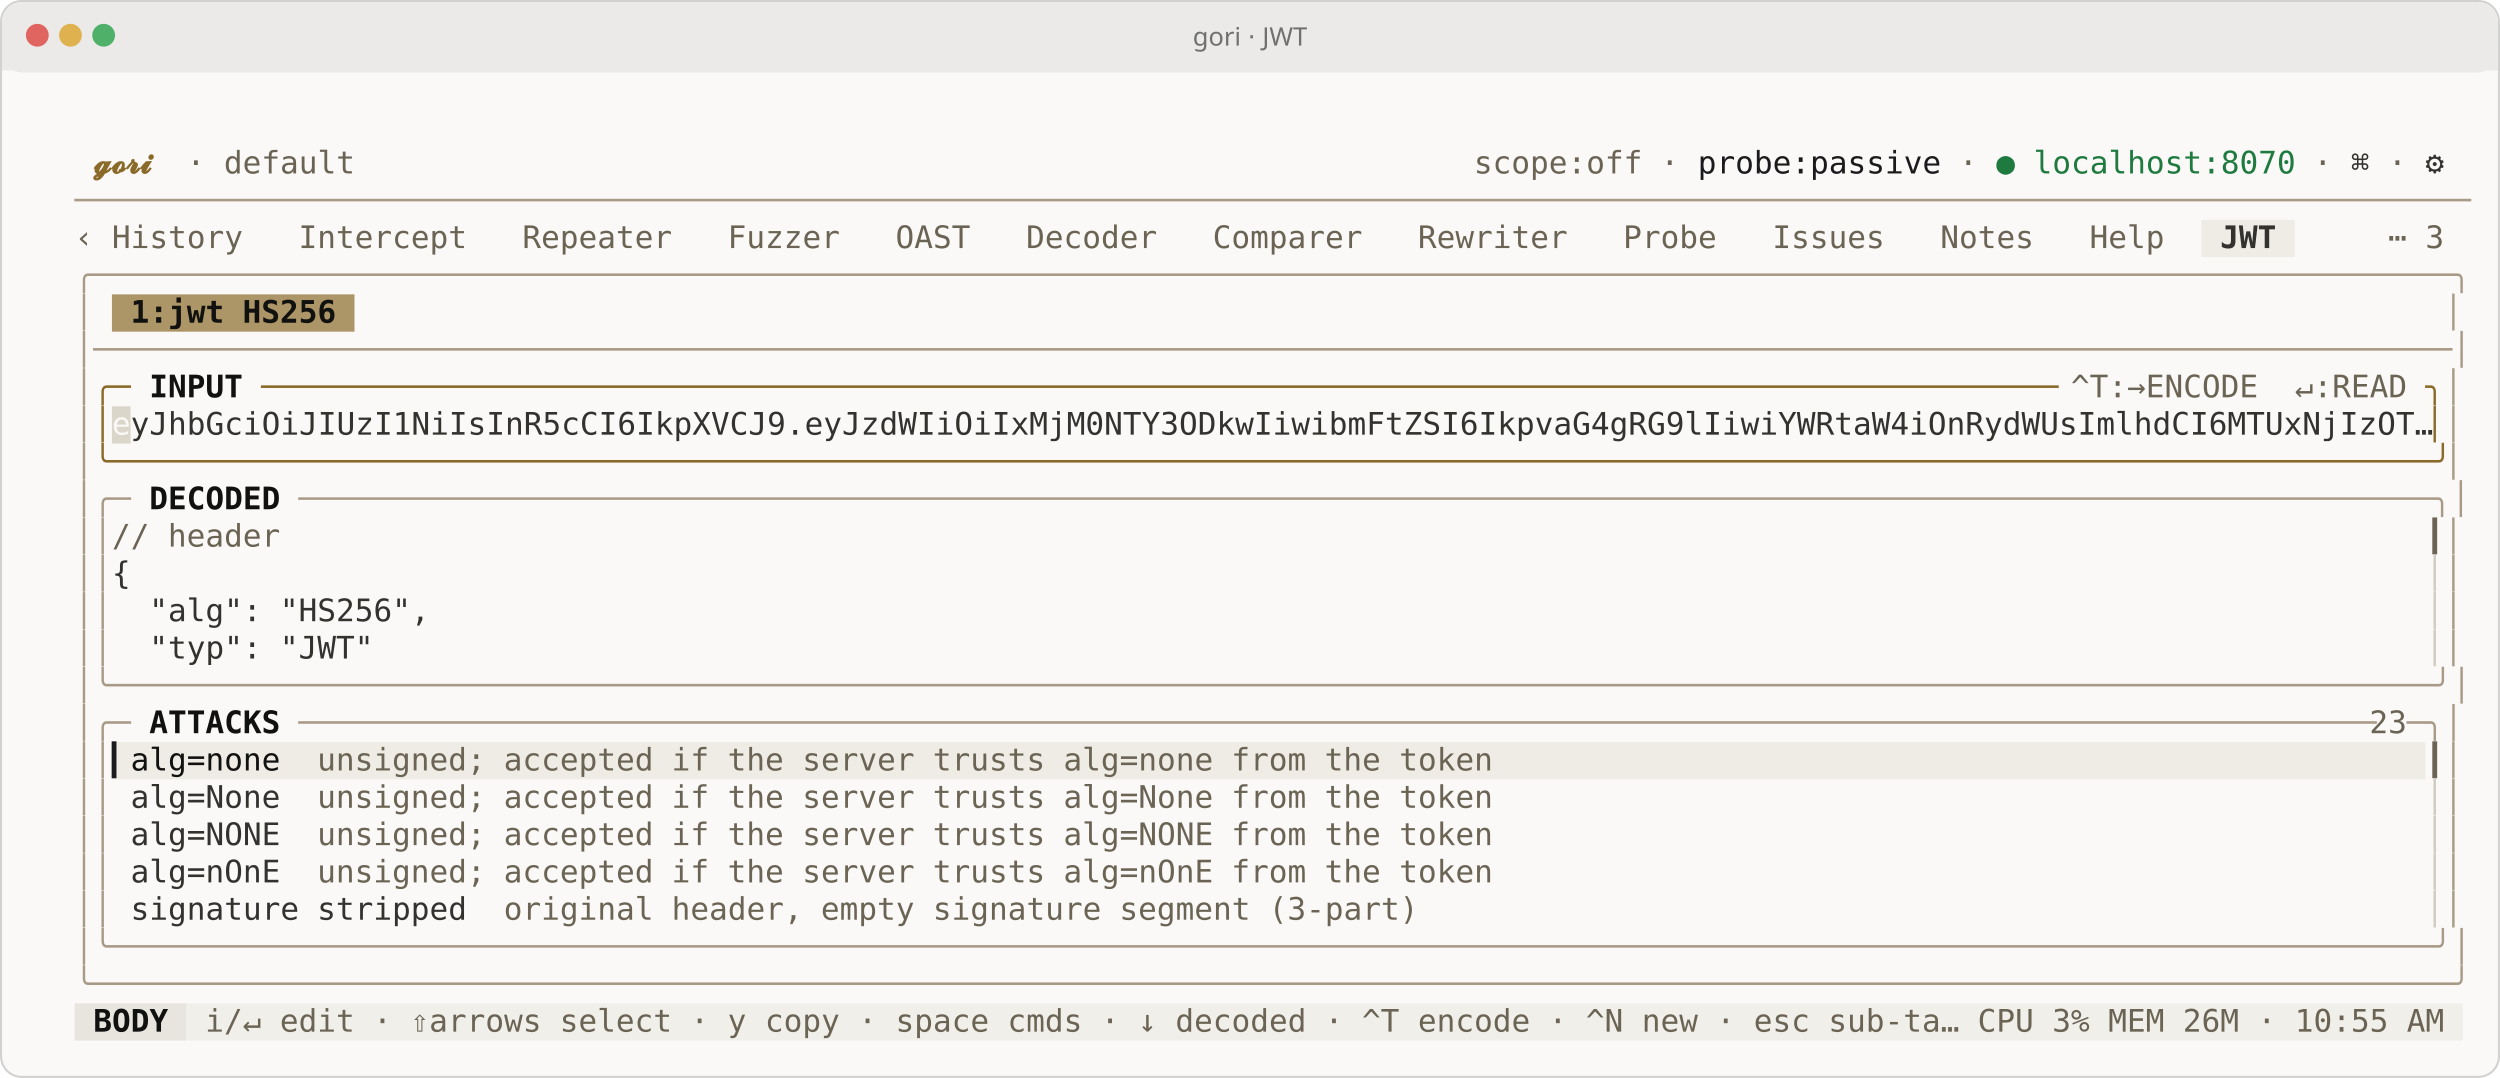
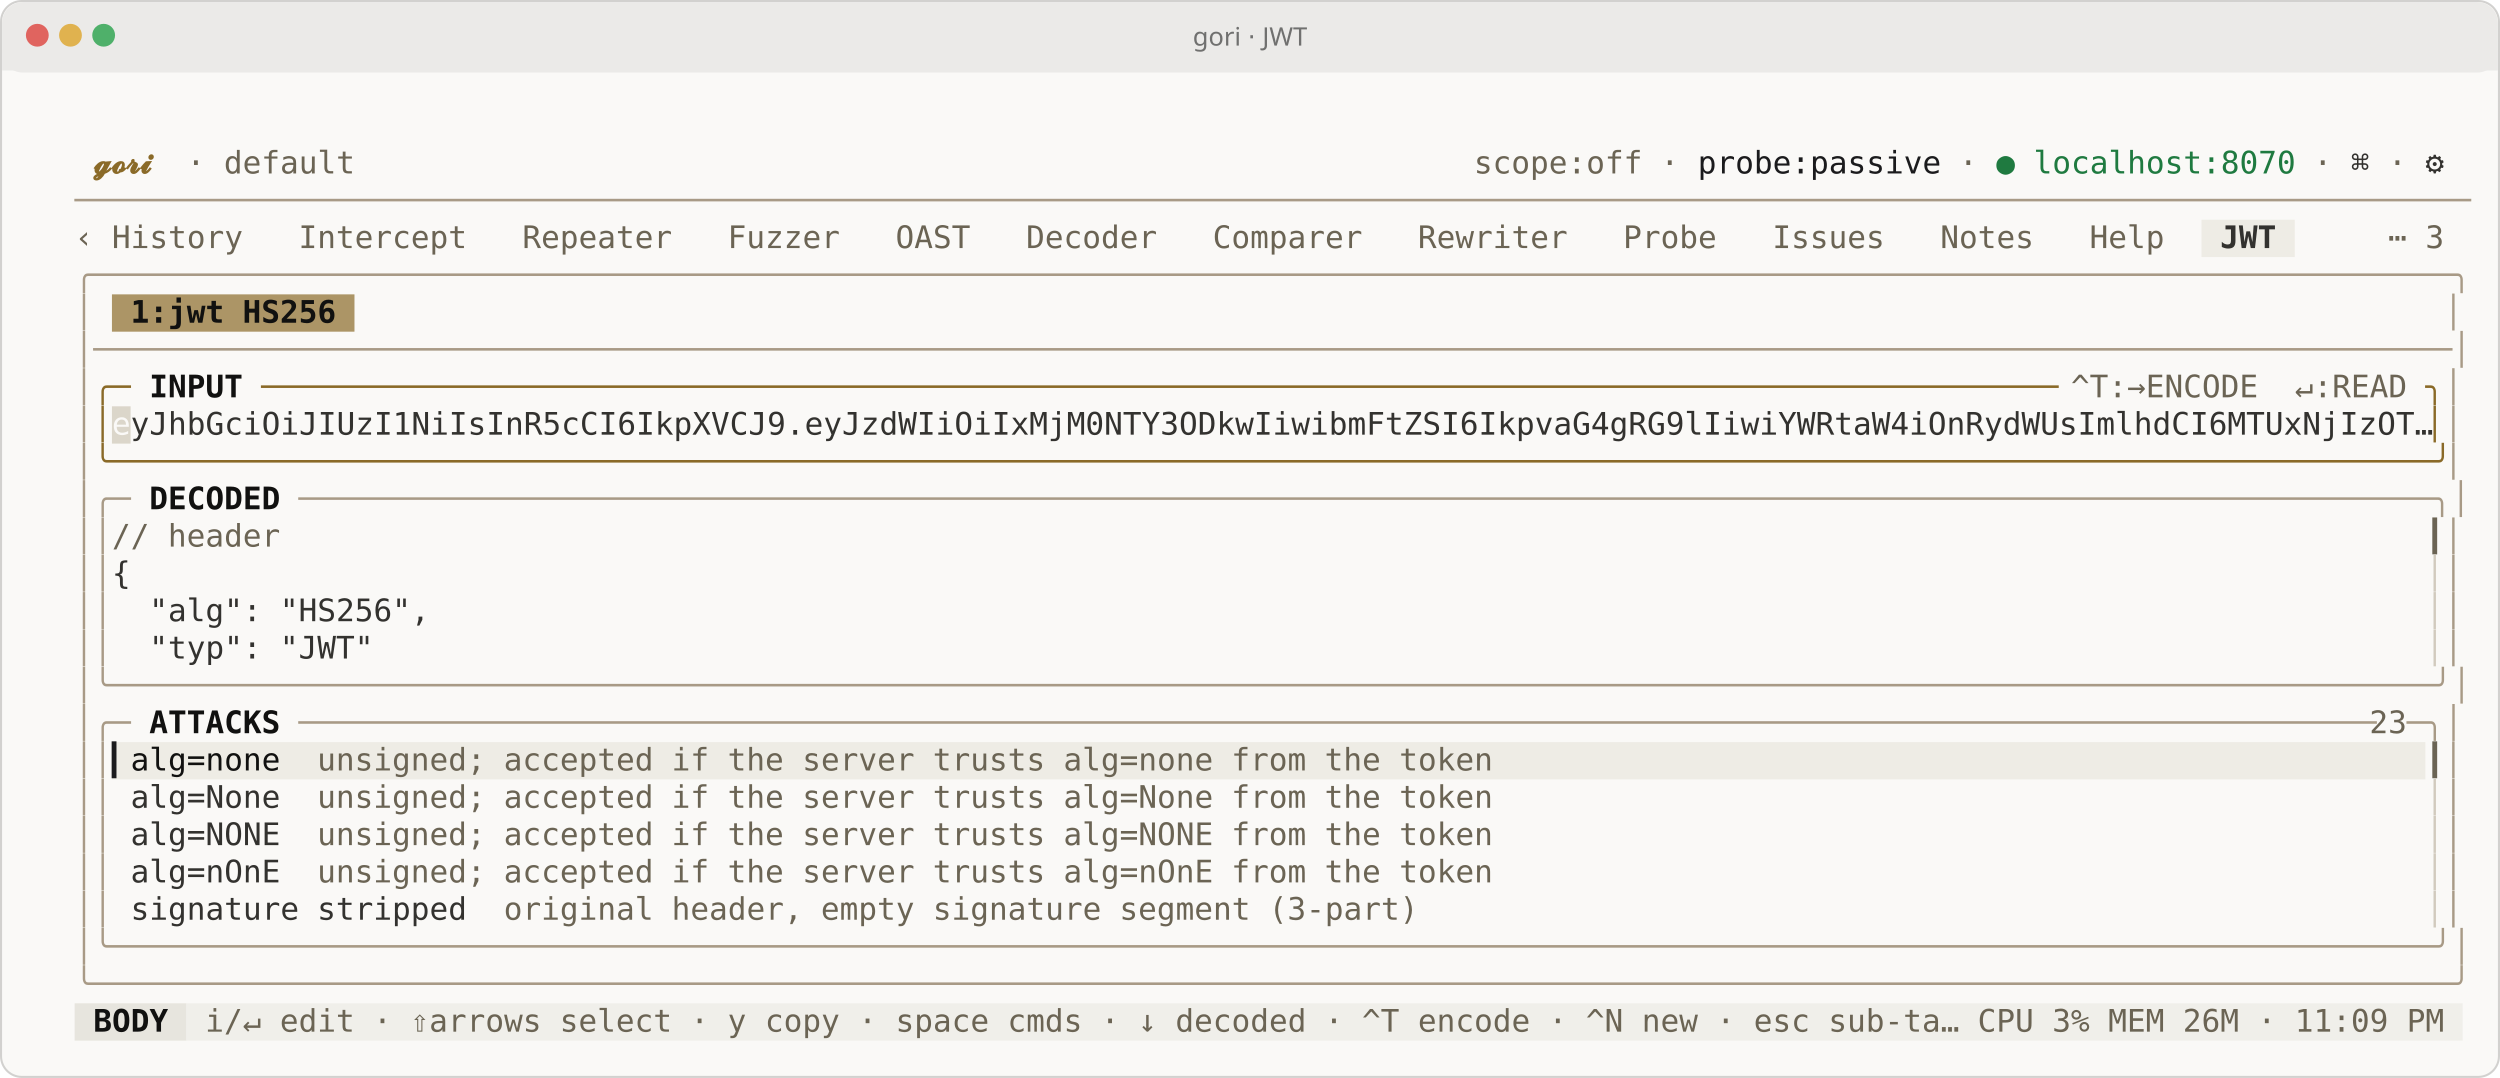
<svg xmlns="http://www.w3.org/2000/svg" width="1206" height="520" viewBox="0 0 1206.0 520.0" font-family="ui-monospace,'SF Mono','JetBrains Mono',Menlo,Consolas,monospace" font-size="15.0px" role="img" aria-label="gori · JWT">
  <rect x="0.5" y="0.5" width="1205.0" height="519.0" rx="10" ry="10" fill="#faf9f7" stroke="#d2d1cf" stroke-width="1" />
  <rect x="1" y="1" width="1204.0" height="34.0" rx="10" ry="10" fill="#ebeae8" />
  <rect x="1" y="24.0" width="1204.0" height="10" fill="#ebeae8" />
  <circle cx="18.0" cy="17.0" r="5.5" fill="#e0645f" />
  <circle cx="34.0" cy="17.0" r="5.5" fill="#e0b24f" />
  <circle cx="50.0" cy="17.0" r="5.5" fill="#4fb06a" />
  <text x="603.0" y="22.0" text-anchor="middle" fill="#70706f" font-family="'Apple Symbols','Segoe UI Symbol','Cambria Math','STIX Two Math','Noto Sans Math','DejaVu Sans',ui-monospace,'SF Mono','JetBrains Mono',Menlo,Consolas,monospace" font-size="12.3px">gori · JWT</text>
  <rect x="1062.00" y="106.00" width="45.00" height="18.00" fill="#eeece5" />
  <rect x="54.00" y="142.00" width="117.00" height="18.00" fill="#ac9566" />
  <rect x="54.00" y="196.00" width="9.00" height="18.00" fill="#dbd6ca" />
  <rect x="54.00" y="358.00" width="1116.00" height="18.00" fill="#eeece5" />
  <rect x="36.00" y="484.00" width="54.00" height="18.00" fill="#e7e5de" />
  <rect x="90.00" y="484.00" width="1098.00" height="18.00" fill="#f0efea" />
  <text x="45.00" y="83.68" textLength="36.00" lengthAdjust="spacingAndGlyphs" fill="#8a6a28" font-weight="700" xml:space="preserve">𝓰𝓸𝓻𝓲</text>
  <text x="90.00" y="83.68" textLength="9.00" lengthAdjust="spacingAndGlyphs" fill="#6b6454" xml:space="preserve">·</text>
  <text x="108.00" y="83.68" textLength="63.00" lengthAdjust="spacingAndGlyphs" fill="#6b6454" xml:space="preserve">default</text>
  <text x="711.00" y="83.68" textLength="81.00" lengthAdjust="spacingAndGlyphs" fill="#6b6454" xml:space="preserve">scope:off</text>
  <text x="801.00" y="83.68" textLength="9.00" lengthAdjust="spacingAndGlyphs" fill="#6b6454" xml:space="preserve">·</text>
  <text x="819.00" y="83.68" textLength="117.00" lengthAdjust="spacingAndGlyphs" fill="#1b1b1d" xml:space="preserve">probe:passive</text>
  <text x="945.00" y="83.68" textLength="9.00" lengthAdjust="spacingAndGlyphs" fill="#6b6454" xml:space="preserve">·</text>
  <text x="963.00" y="83.68" textLength="9.00" lengthAdjust="spacingAndGlyphs" fill="#1f7a40" xml:space="preserve">●</text>
  <text x="981.00" y="83.68" textLength="126.00" lengthAdjust="spacingAndGlyphs" fill="#1f7a40" xml:space="preserve">localhost:8070</text>
  <text x="1116.00" y="83.68" textLength="9.00" lengthAdjust="spacingAndGlyphs" fill="#6b6454" xml:space="preserve">·</text>
  <text x="1134.00" y="83.68" textLength="9.00" lengthAdjust="spacingAndGlyphs" fill="#33322f" xml:space="preserve">⌘</text>
  <text x="1152.00" y="83.68" textLength="9.00" lengthAdjust="spacingAndGlyphs" fill="#6b6454" xml:space="preserve">·</text>
  <text x="1170.00" y="83.68" textLength="9.00" lengthAdjust="spacingAndGlyphs" fill="#33322f" xml:space="preserve">⚙</text>
  <text x="36.00" y="101.68" textLength="1152.00" lengthAdjust="spacingAndGlyphs" fill="#a89a86" xml:space="preserve">────────────────────────────────────────────────────────────────────────────────────────────────────────────────────────────────</text>
  <text x="36.00" y="119.68" textLength="9.00" lengthAdjust="spacingAndGlyphs" fill="#6b6454" xml:space="preserve">‹</text>
  <text x="54.00" y="119.68" textLength="63.00" lengthAdjust="spacingAndGlyphs" fill="#6b6454" xml:space="preserve">History</text>
  <text x="144.00" y="119.68" textLength="81.00" lengthAdjust="spacingAndGlyphs" fill="#6b6454" xml:space="preserve">Intercept</text>
  <text x="252.00" y="119.68" textLength="72.00" lengthAdjust="spacingAndGlyphs" fill="#6b6454" xml:space="preserve">Repeater</text>
  <text x="351.00" y="119.68" textLength="54.00" lengthAdjust="spacingAndGlyphs" fill="#6b6454" xml:space="preserve">Fuzzer</text>
  <text x="432.00" y="119.68" textLength="36.00" lengthAdjust="spacingAndGlyphs" fill="#6b6454" xml:space="preserve">OAST</text>
  <text x="495.00" y="119.68" textLength="63.00" lengthAdjust="spacingAndGlyphs" fill="#6b6454" xml:space="preserve">Decoder</text>
  <text x="585.00" y="119.68" textLength="72.00" lengthAdjust="spacingAndGlyphs" fill="#6b6454" xml:space="preserve">Comparer</text>
  <text x="684.00" y="119.68" textLength="72.00" lengthAdjust="spacingAndGlyphs" fill="#6b6454" xml:space="preserve">Rewriter</text>
  <text x="783.00" y="119.68" textLength="45.00" lengthAdjust="spacingAndGlyphs" fill="#6b6454" xml:space="preserve">Probe</text>
  <text x="855.00" y="119.68" textLength="54.00" lengthAdjust="spacingAndGlyphs" fill="#6b6454" xml:space="preserve">Issues</text>
  <text x="936.00" y="119.68" textLength="45.00" lengthAdjust="spacingAndGlyphs" fill="#6b6454" xml:space="preserve">Notes</text>
  <text x="1008.00" y="119.68" textLength="36.00" lengthAdjust="spacingAndGlyphs" fill="#6b6454" xml:space="preserve">Help</text>
  <text x="1071.00" y="119.68" textLength="27.00" lengthAdjust="spacingAndGlyphs" fill="#33322f" font-weight="700" xml:space="preserve">JWT</text>
  <text x="1152.00" y="119.68" textLength="9.00" lengthAdjust="spacingAndGlyphs" fill="#6b6454" xml:space="preserve">⋯</text>
  <text x="1170.00" y="119.68" textLength="9.00" lengthAdjust="spacingAndGlyphs" fill="#6b6454" xml:space="preserve">3</text>
  <text x="36.00" y="137.68" textLength="1152.00" lengthAdjust="spacingAndGlyphs" fill="#a89a86" xml:space="preserve">╭──────────────────────────────────────────────────────────────────────────────────────────────────────────────────────────────╮</text>
  <text x="36.00" y="155.68" textLength="9.00" lengthAdjust="spacingAndGlyphs" fill="#a89a86" xml:space="preserve">│</text>
  <text x="63.00" y="155.68" textLength="45.00" lengthAdjust="spacingAndGlyphs" fill="#111110" font-weight="700" xml:space="preserve">1:jwt</text>
  <text x="117.00" y="155.68" textLength="45.00" lengthAdjust="spacingAndGlyphs" fill="#111110" font-weight="700" xml:space="preserve">HS256</text>
  <text x="1179.00" y="155.68" textLength="9.00" lengthAdjust="spacingAndGlyphs" fill="#a89a86" xml:space="preserve">│</text>
  <text x="36.00" y="173.68" textLength="1152.00" lengthAdjust="spacingAndGlyphs" fill="#a89a86" xml:space="preserve">│──────────────────────────────────────────────────────────────────────────────────────────────────────────────────────────────│</text>
  <text x="36.00" y="191.68" textLength="9.00" lengthAdjust="spacingAndGlyphs" fill="#a89a86" xml:space="preserve">│</text>
  <text x="45.00" y="191.68" textLength="18.00" lengthAdjust="spacingAndGlyphs" fill="#8a6a28" xml:space="preserve">╭─</text>
  <text x="72.00" y="191.68" textLength="45.00" lengthAdjust="spacingAndGlyphs" fill="#111110" font-weight="700" xml:space="preserve">INPUT</text>
  <text x="126.00" y="191.68" textLength="864.00" lengthAdjust="spacingAndGlyphs" fill="#8a6a28" xml:space="preserve">────────────────────────────────────────────────────────────────────────────────────────────────</text>
  <text x="999.00" y="191.68" textLength="90.00" lengthAdjust="spacingAndGlyphs" fill="#6b6454" xml:space="preserve">^T:→ENCODE</text>
  <text x="1107.00" y="191.68" textLength="54.00" lengthAdjust="spacingAndGlyphs" fill="#6b6454" xml:space="preserve">↵:READ</text>
  <text x="1170.00" y="191.68" textLength="9.00" lengthAdjust="spacingAndGlyphs" fill="#8a6a28" xml:space="preserve">╮</text>
  <text x="1179.00" y="191.68" textLength="9.00" lengthAdjust="spacingAndGlyphs" fill="#a89a86" xml:space="preserve">│</text>
  <text x="36.00" y="209.68" textLength="9.00" lengthAdjust="spacingAndGlyphs" fill="#a89a86" xml:space="preserve">│</text>
  <text x="45.00" y="209.68" textLength="9.00" lengthAdjust="spacingAndGlyphs" fill="#8a6a28" xml:space="preserve">│</text>
  <text x="54.00" y="209.68" textLength="9.00" lengthAdjust="spacingAndGlyphs" fill="#faf9f7" xml:space="preserve">e</text>
  <text x="63.00" y="209.68" textLength="1107.00" lengthAdjust="spacingAndGlyphs" fill="#33322f" xml:space="preserve">yJhbGciOiJIUzI1NiIsInR5cCI6IkpXVCJ9.eyJzdWIiOiIxMjM0NTY3ODkwIiwibmFtZSI6IkpvaG4gRG9lIiwiYWRtaW4iOnRydWUsImlhdCI6MTUxNjIzOT…</text>
  <text x="1170.00" y="209.68" textLength="9.00" lengthAdjust="spacingAndGlyphs" fill="#8a6a28" xml:space="preserve">│</text>
  <text x="1179.00" y="209.68" textLength="9.00" lengthAdjust="spacingAndGlyphs" fill="#a89a86" xml:space="preserve">│</text>
  <text x="36.00" y="227.68" textLength="9.00" lengthAdjust="spacingAndGlyphs" fill="#a89a86" xml:space="preserve">│</text>
  <text x="45.00" y="227.68" textLength="1134.00" lengthAdjust="spacingAndGlyphs" fill="#8a6a28" xml:space="preserve">╰────────────────────────────────────────────────────────────────────────────────────────────────────────────────────────────╯</text>
  <text x="1179.00" y="227.68" textLength="9.00" lengthAdjust="spacingAndGlyphs" fill="#a89a86" xml:space="preserve">│</text>
  <text x="36.00" y="245.68" textLength="27.00" lengthAdjust="spacingAndGlyphs" fill="#a89a86" xml:space="preserve">│╭─</text>
  <text x="72.00" y="245.68" textLength="63.00" lengthAdjust="spacingAndGlyphs" fill="#111110" font-weight="700" xml:space="preserve">DECODED</text>
  <text x="144.00" y="245.68" textLength="1044.00" lengthAdjust="spacingAndGlyphs" fill="#a89a86" xml:space="preserve">──────────────────────────────────────────────────────────────────────────────────────────────────────────────────╮│</text>
  <text x="36.00" y="263.68" textLength="18.00" lengthAdjust="spacingAndGlyphs" fill="#a89a86" xml:space="preserve">││</text>
  <text x="54.00" y="263.68" textLength="18.00" lengthAdjust="spacingAndGlyphs" fill="#6b6454" xml:space="preserve">//</text>
  <text x="81.00" y="263.68" textLength="54.00" lengthAdjust="spacingAndGlyphs" fill="#6b6454" xml:space="preserve">header</text>
  <text x="1170.00" y="263.68" textLength="9.00" lengthAdjust="spacingAndGlyphs" fill="#6b6454" xml:space="preserve">┃</text>
  <text x="1179.00" y="263.68" textLength="9.00" lengthAdjust="spacingAndGlyphs" fill="#a89a86" xml:space="preserve">│</text>
  <text x="36.00" y="281.68" textLength="18.00" lengthAdjust="spacingAndGlyphs" fill="#a89a86" xml:space="preserve">││</text>
  <text x="54.00" y="281.68" textLength="9.00" lengthAdjust="spacingAndGlyphs" fill="#33322f" xml:space="preserve">{</text>
  <text x="1170.00" y="281.68" textLength="9.00" lengthAdjust="spacingAndGlyphs" fill="#d1cabe" xml:space="preserve">│</text>
  <text x="1179.00" y="281.68" textLength="9.00" lengthAdjust="spacingAndGlyphs" fill="#a89a86" xml:space="preserve">│</text>
  <text x="36.00" y="299.68" textLength="18.00" lengthAdjust="spacingAndGlyphs" fill="#a89a86" xml:space="preserve">││</text>
  <text x="72.00" y="299.68" textLength="54.00" lengthAdjust="spacingAndGlyphs" fill="#33322f" xml:space="preserve">"alg":</text>
  <text x="135.00" y="299.68" textLength="72.00" lengthAdjust="spacingAndGlyphs" fill="#33322f" xml:space="preserve">"HS256",</text>
  <text x="1170.00" y="299.68" textLength="9.00" lengthAdjust="spacingAndGlyphs" fill="#d1cabe" xml:space="preserve">│</text>
  <text x="1179.00" y="299.68" textLength="9.00" lengthAdjust="spacingAndGlyphs" fill="#a89a86" xml:space="preserve">│</text>
  <text x="36.00" y="317.68" textLength="18.00" lengthAdjust="spacingAndGlyphs" fill="#a89a86" xml:space="preserve">││</text>
  <text x="72.00" y="317.68" textLength="54.00" lengthAdjust="spacingAndGlyphs" fill="#33322f" xml:space="preserve">"typ":</text>
  <text x="135.00" y="317.68" textLength="45.00" lengthAdjust="spacingAndGlyphs" fill="#33322f" xml:space="preserve">"JWT"</text>
  <text x="1170.00" y="317.68" textLength="9.00" lengthAdjust="spacingAndGlyphs" fill="#d1cabe" xml:space="preserve">│</text>
  <text x="1179.00" y="317.68" textLength="9.00" lengthAdjust="spacingAndGlyphs" fill="#a89a86" xml:space="preserve">│</text>
  <text x="36.00" y="335.68" textLength="1152.00" lengthAdjust="spacingAndGlyphs" fill="#a89a86" xml:space="preserve">│╰────────────────────────────────────────────────────────────────────────────────────────────────────────────────────────────╯│</text>
  <text x="36.00" y="353.68" textLength="27.00" lengthAdjust="spacingAndGlyphs" fill="#a89a86" xml:space="preserve">│╭─</text>
  <text x="72.00" y="353.68" textLength="63.00" lengthAdjust="spacingAndGlyphs" fill="#111110" font-weight="700" xml:space="preserve">ATTACKS</text>
  <text x="144.00" y="353.68" textLength="999.00" lengthAdjust="spacingAndGlyphs" fill="#a89a86" xml:space="preserve">───────────────────────────────────────────────────────────────────────────────────────────────────────────────</text>
  <text x="1143.00" y="353.68" textLength="18.00" lengthAdjust="spacingAndGlyphs" fill="#6b6454" xml:space="preserve">23</text>
  <text x="1161.00" y="353.68" textLength="27.00" lengthAdjust="spacingAndGlyphs" fill="#a89a86" xml:space="preserve">─╮│</text>
  <text x="36.00" y="371.68" textLength="18.00" lengthAdjust="spacingAndGlyphs" fill="#a89a86" xml:space="preserve">││</text>
  <text x="54.00" y="371.68" textLength="9.00" lengthAdjust="spacingAndGlyphs" fill="#1b1b1d" xml:space="preserve">▎</text>
  <text x="63.00" y="371.68" textLength="72.00" lengthAdjust="spacingAndGlyphs" fill="#111110" xml:space="preserve">alg=none</text>
  <text x="153.00" y="371.68" textLength="81.00" lengthAdjust="spacingAndGlyphs" fill="#6b6454" xml:space="preserve">unsigned;</text>
  <text x="243.00" y="371.68" textLength="72.00" lengthAdjust="spacingAndGlyphs" fill="#6b6454" xml:space="preserve">accepted</text>
  <text x="324.00" y="371.68" textLength="18.00" lengthAdjust="spacingAndGlyphs" fill="#6b6454" xml:space="preserve">if</text>
  <text x="351.00" y="371.68" textLength="27.00" lengthAdjust="spacingAndGlyphs" fill="#6b6454" xml:space="preserve">the</text>
  <text x="387.00" y="371.68" textLength="54.00" lengthAdjust="spacingAndGlyphs" fill="#6b6454" xml:space="preserve">server</text>
  <text x="450.00" y="371.68" textLength="54.00" lengthAdjust="spacingAndGlyphs" fill="#6b6454" xml:space="preserve">trusts</text>
  <text x="513.00" y="371.68" textLength="72.00" lengthAdjust="spacingAndGlyphs" fill="#6b6454" xml:space="preserve">alg=none</text>
  <text x="594.00" y="371.68" textLength="36.00" lengthAdjust="spacingAndGlyphs" fill="#6b6454" xml:space="preserve">from</text>
  <text x="639.00" y="371.68" textLength="27.00" lengthAdjust="spacingAndGlyphs" fill="#6b6454" xml:space="preserve">the</text>
  <text x="675.00" y="371.68" textLength="45.00" lengthAdjust="spacingAndGlyphs" fill="#6b6454" xml:space="preserve">token</text>
  <text x="1170.00" y="371.68" textLength="9.00" lengthAdjust="spacingAndGlyphs" fill="#6b6454" xml:space="preserve">┃</text>
  <text x="1179.00" y="371.68" textLength="9.00" lengthAdjust="spacingAndGlyphs" fill="#a89a86" xml:space="preserve">│</text>
  <text x="36.00" y="389.68" textLength="18.00" lengthAdjust="spacingAndGlyphs" fill="#a89a86" xml:space="preserve">││</text>
  <text x="63.00" y="389.68" textLength="72.00" lengthAdjust="spacingAndGlyphs" fill="#33322f" xml:space="preserve">alg=None</text>
  <text x="153.00" y="389.68" textLength="81.00" lengthAdjust="spacingAndGlyphs" fill="#6b6454" xml:space="preserve">unsigned;</text>
  <text x="243.00" y="389.68" textLength="72.00" lengthAdjust="spacingAndGlyphs" fill="#6b6454" xml:space="preserve">accepted</text>
  <text x="324.00" y="389.68" textLength="18.00" lengthAdjust="spacingAndGlyphs" fill="#6b6454" xml:space="preserve">if</text>
  <text x="351.00" y="389.68" textLength="27.00" lengthAdjust="spacingAndGlyphs" fill="#6b6454" xml:space="preserve">the</text>
  <text x="387.00" y="389.68" textLength="54.00" lengthAdjust="spacingAndGlyphs" fill="#6b6454" xml:space="preserve">server</text>
  <text x="450.00" y="389.68" textLength="54.00" lengthAdjust="spacingAndGlyphs" fill="#6b6454" xml:space="preserve">trusts</text>
  <text x="513.00" y="389.68" textLength="72.00" lengthAdjust="spacingAndGlyphs" fill="#6b6454" xml:space="preserve">alg=None</text>
  <text x="594.00" y="389.68" textLength="36.00" lengthAdjust="spacingAndGlyphs" fill="#6b6454" xml:space="preserve">from</text>
  <text x="639.00" y="389.68" textLength="27.00" lengthAdjust="spacingAndGlyphs" fill="#6b6454" xml:space="preserve">the</text>
  <text x="675.00" y="389.68" textLength="45.00" lengthAdjust="spacingAndGlyphs" fill="#6b6454" xml:space="preserve">token</text>
  <text x="1170.00" y="389.68" textLength="9.00" lengthAdjust="spacingAndGlyphs" fill="#d1cabe" xml:space="preserve">│</text>
  <text x="1179.00" y="389.68" textLength="9.00" lengthAdjust="spacingAndGlyphs" fill="#a89a86" xml:space="preserve">│</text>
  <text x="36.00" y="407.68" textLength="18.00" lengthAdjust="spacingAndGlyphs" fill="#a89a86" xml:space="preserve">││</text>
  <text x="63.00" y="407.68" textLength="72.00" lengthAdjust="spacingAndGlyphs" fill="#33322f" xml:space="preserve">alg=NONE</text>
  <text x="153.00" y="407.68" textLength="81.00" lengthAdjust="spacingAndGlyphs" fill="#6b6454" xml:space="preserve">unsigned;</text>
  <text x="243.00" y="407.68" textLength="72.00" lengthAdjust="spacingAndGlyphs" fill="#6b6454" xml:space="preserve">accepted</text>
  <text x="324.00" y="407.68" textLength="18.00" lengthAdjust="spacingAndGlyphs" fill="#6b6454" xml:space="preserve">if</text>
  <text x="351.00" y="407.68" textLength="27.00" lengthAdjust="spacingAndGlyphs" fill="#6b6454" xml:space="preserve">the</text>
  <text x="387.00" y="407.68" textLength="54.00" lengthAdjust="spacingAndGlyphs" fill="#6b6454" xml:space="preserve">server</text>
  <text x="450.00" y="407.68" textLength="54.00" lengthAdjust="spacingAndGlyphs" fill="#6b6454" xml:space="preserve">trusts</text>
  <text x="513.00" y="407.68" textLength="72.00" lengthAdjust="spacingAndGlyphs" fill="#6b6454" xml:space="preserve">alg=NONE</text>
  <text x="594.00" y="407.68" textLength="36.00" lengthAdjust="spacingAndGlyphs" fill="#6b6454" xml:space="preserve">from</text>
  <text x="639.00" y="407.68" textLength="27.00" lengthAdjust="spacingAndGlyphs" fill="#6b6454" xml:space="preserve">the</text>
  <text x="675.00" y="407.68" textLength="45.00" lengthAdjust="spacingAndGlyphs" fill="#6b6454" xml:space="preserve">token</text>
  <text x="1170.00" y="407.68" textLength="9.00" lengthAdjust="spacingAndGlyphs" fill="#d1cabe" xml:space="preserve">│</text>
  <text x="1179.00" y="407.68" textLength="9.00" lengthAdjust="spacingAndGlyphs" fill="#a89a86" xml:space="preserve">│</text>
  <text x="36.00" y="425.68" textLength="18.00" lengthAdjust="spacingAndGlyphs" fill="#a89a86" xml:space="preserve">││</text>
  <text x="63.00" y="425.68" textLength="72.00" lengthAdjust="spacingAndGlyphs" fill="#33322f" xml:space="preserve">alg=nOnE</text>
  <text x="153.00" y="425.68" textLength="81.00" lengthAdjust="spacingAndGlyphs" fill="#6b6454" xml:space="preserve">unsigned;</text>
  <text x="243.00" y="425.68" textLength="72.00" lengthAdjust="spacingAndGlyphs" fill="#6b6454" xml:space="preserve">accepted</text>
  <text x="324.00" y="425.68" textLength="18.00" lengthAdjust="spacingAndGlyphs" fill="#6b6454" xml:space="preserve">if</text>
  <text x="351.00" y="425.68" textLength="27.00" lengthAdjust="spacingAndGlyphs" fill="#6b6454" xml:space="preserve">the</text>
  <text x="387.00" y="425.68" textLength="54.00" lengthAdjust="spacingAndGlyphs" fill="#6b6454" xml:space="preserve">server</text>
  <text x="450.00" y="425.68" textLength="54.00" lengthAdjust="spacingAndGlyphs" fill="#6b6454" xml:space="preserve">trusts</text>
  <text x="513.00" y="425.68" textLength="72.00" lengthAdjust="spacingAndGlyphs" fill="#6b6454" xml:space="preserve">alg=nOnE</text>
  <text x="594.00" y="425.68" textLength="36.00" lengthAdjust="spacingAndGlyphs" fill="#6b6454" xml:space="preserve">from</text>
  <text x="639.00" y="425.68" textLength="27.00" lengthAdjust="spacingAndGlyphs" fill="#6b6454" xml:space="preserve">the</text>
  <text x="675.00" y="425.68" textLength="45.00" lengthAdjust="spacingAndGlyphs" fill="#6b6454" xml:space="preserve">token</text>
  <text x="1170.00" y="425.68" textLength="9.00" lengthAdjust="spacingAndGlyphs" fill="#d1cabe" xml:space="preserve">│</text>
  <text x="1179.00" y="425.68" textLength="9.00" lengthAdjust="spacingAndGlyphs" fill="#a89a86" xml:space="preserve">│</text>
  <text x="36.00" y="443.68" textLength="18.00" lengthAdjust="spacingAndGlyphs" fill="#a89a86" xml:space="preserve">││</text>
  <text x="63.00" y="443.68" textLength="81.00" lengthAdjust="spacingAndGlyphs" fill="#33322f" xml:space="preserve">signature</text>
  <text x="153.00" y="443.68" textLength="72.00" lengthAdjust="spacingAndGlyphs" fill="#33322f" xml:space="preserve">stripped</text>
  <text x="243.00" y="443.68" textLength="72.00" lengthAdjust="spacingAndGlyphs" fill="#6b6454" xml:space="preserve">original</text>
  <text x="324.00" y="443.68" textLength="63.00" lengthAdjust="spacingAndGlyphs" fill="#6b6454" xml:space="preserve">header,</text>
  <text x="396.00" y="443.68" textLength="45.00" lengthAdjust="spacingAndGlyphs" fill="#6b6454" xml:space="preserve">empty</text>
  <text x="450.00" y="443.68" textLength="81.00" lengthAdjust="spacingAndGlyphs" fill="#6b6454" xml:space="preserve">signature</text>
  <text x="540.00" y="443.68" textLength="63.00" lengthAdjust="spacingAndGlyphs" fill="#6b6454" xml:space="preserve">segment</text>
  <text x="612.00" y="443.68" textLength="72.00" lengthAdjust="spacingAndGlyphs" fill="#6b6454" xml:space="preserve">(3-part)</text>
  <text x="1170.00" y="443.68" textLength="9.00" lengthAdjust="spacingAndGlyphs" fill="#d1cabe" xml:space="preserve">│</text>
  <text x="1179.00" y="443.68" textLength="9.00" lengthAdjust="spacingAndGlyphs" fill="#a89a86" xml:space="preserve">│</text>
  <text x="36.00" y="461.68" textLength="1152.00" lengthAdjust="spacingAndGlyphs" fill="#a89a86" xml:space="preserve">│╰────────────────────────────────────────────────────────────────────────────────────────────────────────────────────────────╯│</text>
  <text x="36.00" y="479.68" textLength="1152.00" lengthAdjust="spacingAndGlyphs" fill="#a89a86" xml:space="preserve">╰──────────────────────────────────────────────────────────────────────────────────────────────────────────────────────────────╯</text>
  <text x="45.00" y="497.68" textLength="36.00" lengthAdjust="spacingAndGlyphs" fill="#111110" font-weight="700" xml:space="preserve">BODY</text>
  <text x="99.00" y="497.68" textLength="27.00" lengthAdjust="spacingAndGlyphs" fill="#6b6454" xml:space="preserve">i/↵</text>
  <text x="135.00" y="497.68" textLength="36.00" lengthAdjust="spacingAndGlyphs" fill="#6b6454" xml:space="preserve">edit</text>
  <text x="180.00" y="497.68" textLength="9.00" lengthAdjust="spacingAndGlyphs" fill="#6b6454" xml:space="preserve">·</text>
  <text x="198.00" y="497.68" textLength="63.00" lengthAdjust="spacingAndGlyphs" fill="#6b6454" xml:space="preserve">⇧arrows</text>
  <text x="270.00" y="497.68" textLength="54.00" lengthAdjust="spacingAndGlyphs" fill="#6b6454" xml:space="preserve">select</text>
  <text x="333.00" y="497.68" textLength="9.00" lengthAdjust="spacingAndGlyphs" fill="#6b6454" xml:space="preserve">·</text>
  <text x="351.00" y="497.68" textLength="9.00" lengthAdjust="spacingAndGlyphs" fill="#6b6454" xml:space="preserve">y</text>
  <text x="369.00" y="497.68" textLength="36.00" lengthAdjust="spacingAndGlyphs" fill="#6b6454" xml:space="preserve">copy</text>
  <text x="414.00" y="497.68" textLength="9.00" lengthAdjust="spacingAndGlyphs" fill="#6b6454" xml:space="preserve">·</text>
  <text x="432.00" y="497.68" textLength="45.00" lengthAdjust="spacingAndGlyphs" fill="#6b6454" xml:space="preserve">space</text>
  <text x="486.00" y="497.68" textLength="36.00" lengthAdjust="spacingAndGlyphs" fill="#6b6454" xml:space="preserve">cmds</text>
  <text x="531.00" y="497.68" textLength="9.00" lengthAdjust="spacingAndGlyphs" fill="#6b6454" xml:space="preserve">·</text>
  <text x="549.00" y="497.68" textLength="9.00" lengthAdjust="spacingAndGlyphs" fill="#6b6454" xml:space="preserve">↓</text>
  <text x="567.00" y="497.68" textLength="63.00" lengthAdjust="spacingAndGlyphs" fill="#6b6454" xml:space="preserve">decoded</text>
  <text x="639.00" y="497.68" textLength="9.00" lengthAdjust="spacingAndGlyphs" fill="#6b6454" xml:space="preserve">·</text>
  <text x="657.00" y="497.68" textLength="18.00" lengthAdjust="spacingAndGlyphs" fill="#6b6454" xml:space="preserve">^T</text>
  <text x="684.00" y="497.68" textLength="54.00" lengthAdjust="spacingAndGlyphs" fill="#6b6454" xml:space="preserve">encode</text>
  <text x="747.00" y="497.68" textLength="9.00" lengthAdjust="spacingAndGlyphs" fill="#6b6454" xml:space="preserve">·</text>
  <text x="765.00" y="497.68" textLength="18.00" lengthAdjust="spacingAndGlyphs" fill="#6b6454" xml:space="preserve">^N</text>
  <text x="792.00" y="497.68" textLength="27.00" lengthAdjust="spacingAndGlyphs" fill="#6b6454" xml:space="preserve">new</text>
  <text x="828.00" y="497.68" textLength="9.00" lengthAdjust="spacingAndGlyphs" fill="#6b6454" xml:space="preserve">·</text>
  <text x="846.00" y="497.68" textLength="27.00" lengthAdjust="spacingAndGlyphs" fill="#6b6454" xml:space="preserve">esc</text>
  <text x="882.00" y="497.68" textLength="63.00" lengthAdjust="spacingAndGlyphs" fill="#6b6454" xml:space="preserve">sub-ta…</text>
  <text x="954.00" y="497.68" textLength="27.00" lengthAdjust="spacingAndGlyphs" fill="#6b6454" xml:space="preserve">CPU</text>
  <text x="990.00" y="497.68" textLength="18.00" lengthAdjust="spacingAndGlyphs" fill="#6b6454" xml:space="preserve">3%</text>
  <text x="1017.00" y="497.68" textLength="27.00" lengthAdjust="spacingAndGlyphs" fill="#6b6454" xml:space="preserve">MEM</text>
  <text x="1053.00" y="497.68" textLength="27.00" lengthAdjust="spacingAndGlyphs" fill="#6b6454" xml:space="preserve">26M</text>
  <text x="1089.00" y="497.68" textLength="9.00" lengthAdjust="spacingAndGlyphs" fill="#6b6454" xml:space="preserve">·</text>
-   <text x="1107.00" y="497.68" textLength="45.00" lengthAdjust="spacingAndGlyphs" fill="#6b6454" xml:space="preserve">10:55</text>
-   <text x="1161.00" y="497.68" textLength="18.00" lengthAdjust="spacingAndGlyphs" fill="#6b6454" xml:space="preserve">AM</text>
+   <text x="1107.00" y="497.68" textLength="45.00" lengthAdjust="spacingAndGlyphs" fill="#6b6454" xml:space="preserve">11:09</text>
+   <text x="1161.00" y="497.68" textLength="18.00" lengthAdjust="spacingAndGlyphs" fill="#6b6454" xml:space="preserve">PM</text>
</svg>
